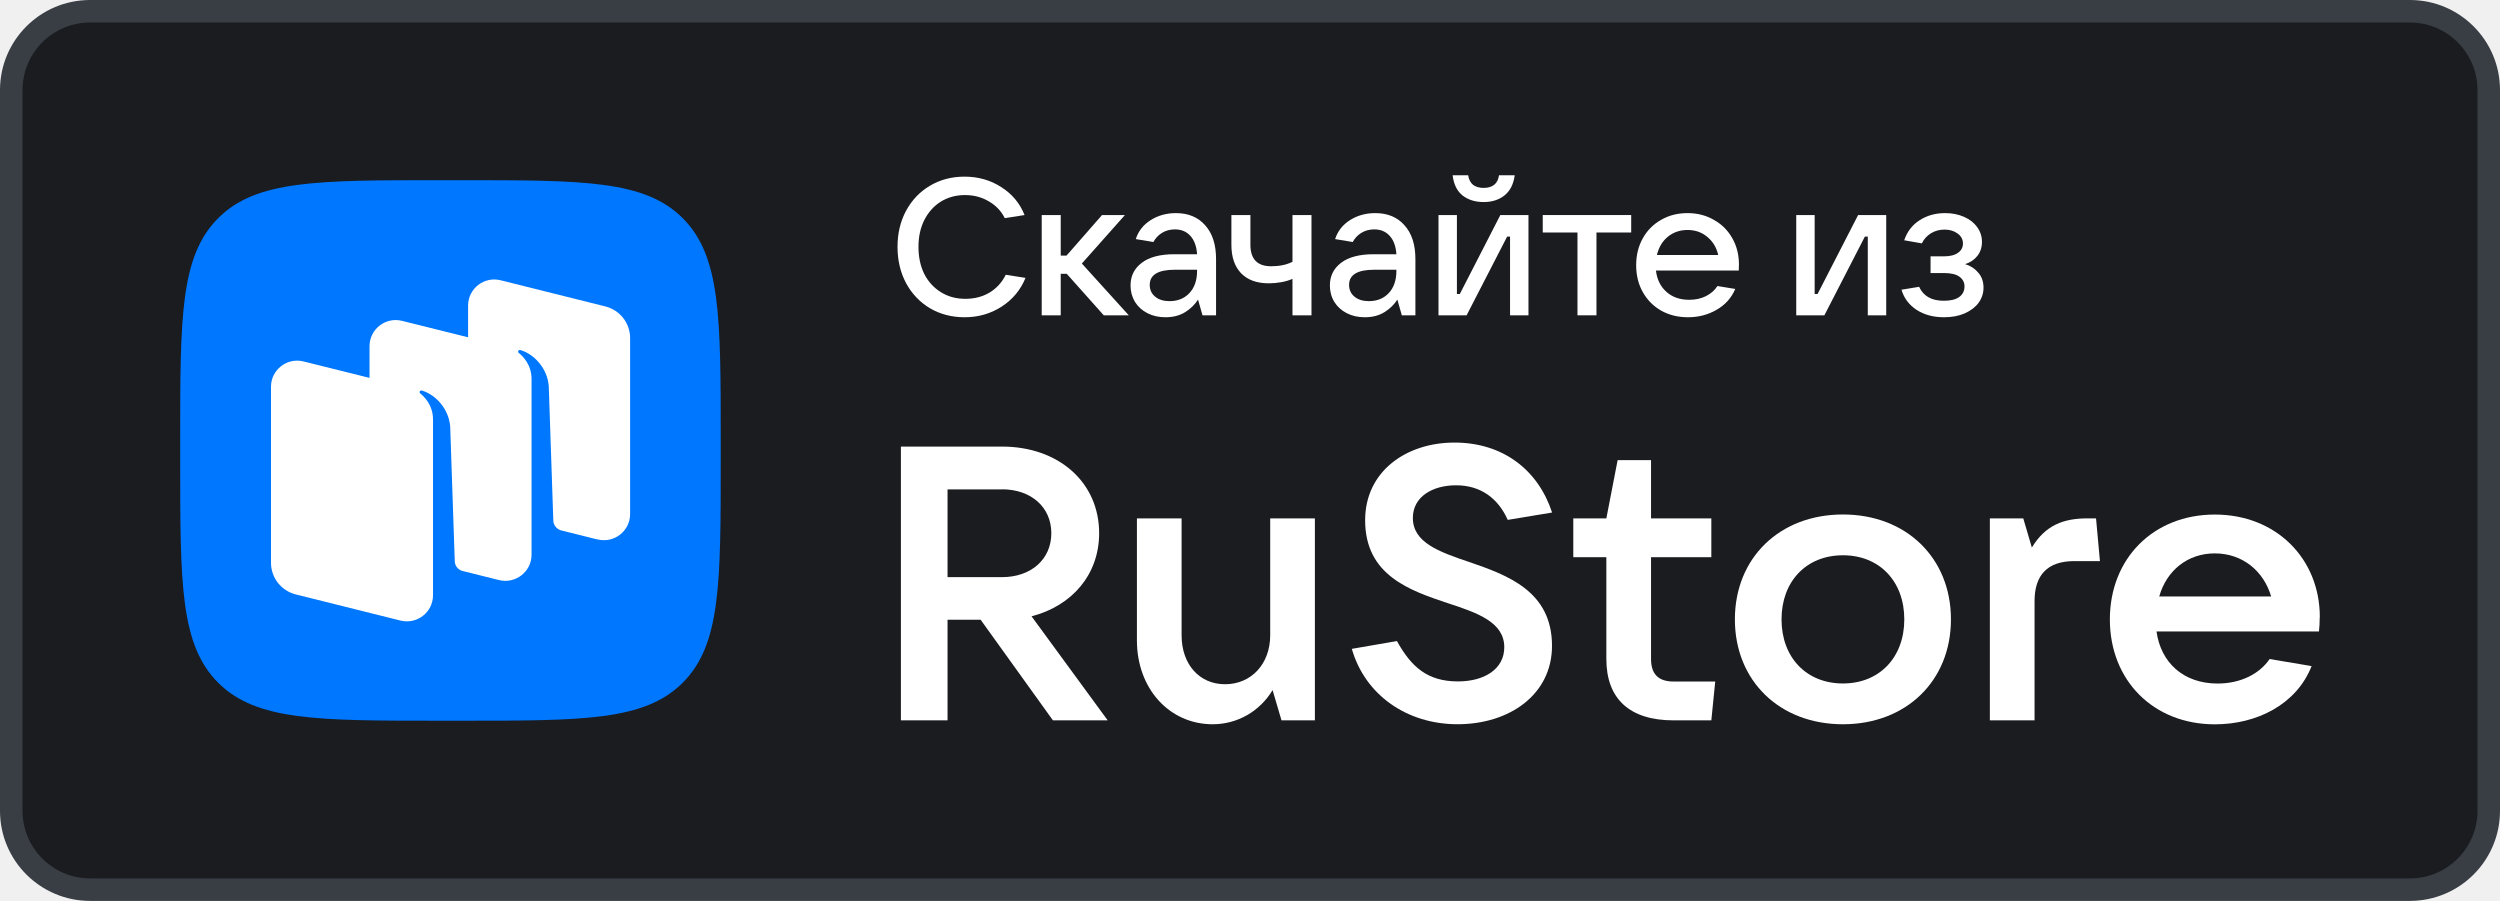
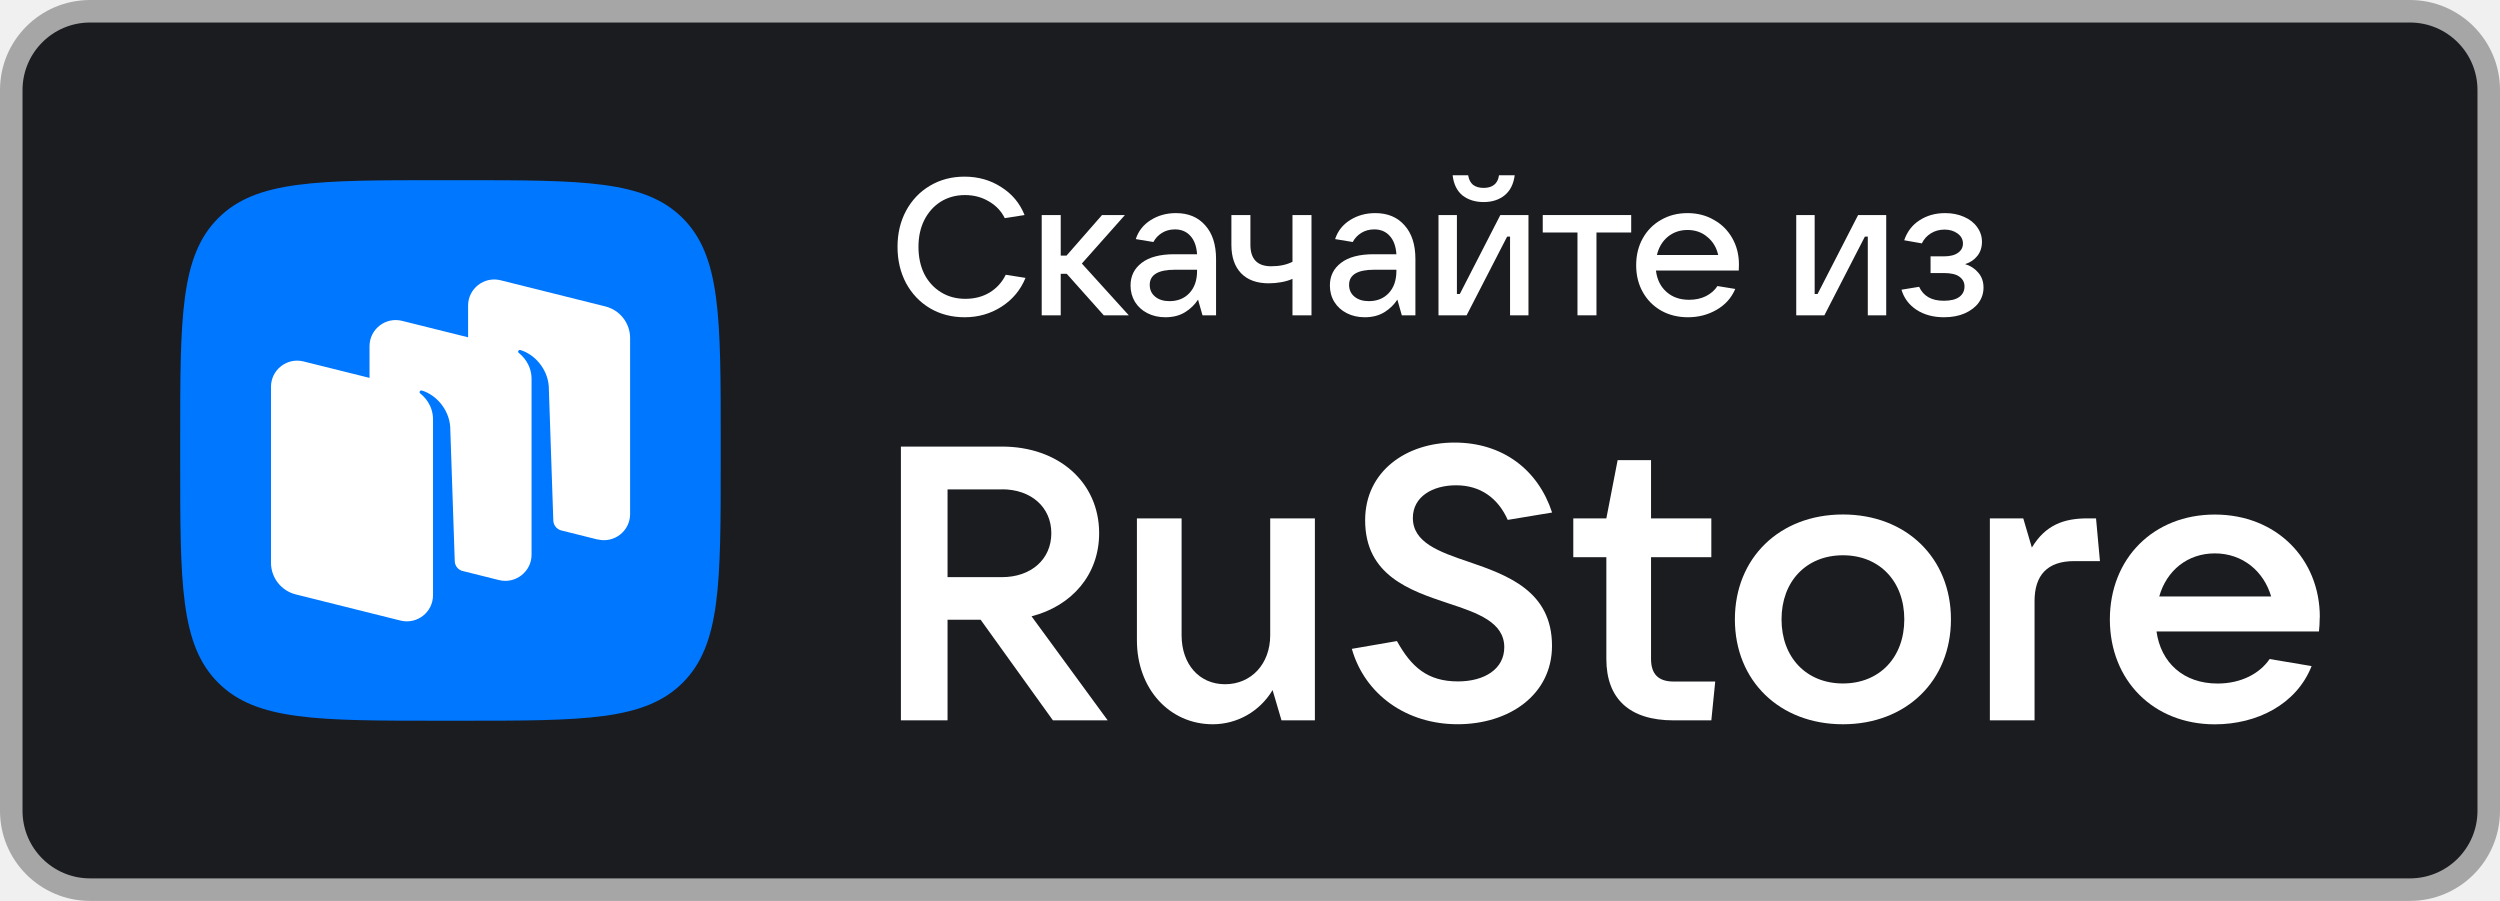
<svg xmlns="http://www.w3.org/2000/svg" width="111" height="40" viewBox="0 0 111 40" fill="none">
  <g clip-path="url(#clip0_9015_8085)">
-     <rect x="0.5" y="0.5" width="110" height="39" rx="3.5" fill="#1A1C20" stroke="#393E45" />
+     <rect x="0.5" y="0.5" width="110" height="39" rx="3.5" fill="#1A1C20" stroke="#a6a6a6" />
    <path d="M45.798 27.365C47.608 26.898 48.802 25.501 48.802 23.675C48.802 21.416 47.006 19.828 44.487 19.828H40V31.984H42.071V27.515H43.539L46.75 31.984H49.182L45.798 27.361V27.365ZM44.487 21.725C45.783 21.725 46.679 22.52 46.679 23.675C46.679 24.831 45.783 25.625 44.487 25.625H42.071V21.729H44.487V21.725Z" fill="white" />
    <path d="M53.845 32.157C54.933 32.157 55.934 31.588 56.503 30.64L56.898 31.983H58.381V23.016H56.397V28.207C56.397 29.484 55.55 30.38 54.394 30.38C53.239 30.38 52.463 29.484 52.463 28.207V23.016H50.479V28.43C50.479 30.587 51.928 32.157 53.845 32.157Z" fill="white" />
    <path d="M64.715 32.156C67.012 32.156 68.909 30.846 68.909 28.674C68.909 26.242 66.925 25.534 65.216 24.947C63.887 24.499 62.731 24.085 62.731 22.997C62.731 22.048 63.612 21.547 64.648 21.547C65.736 21.547 66.511 22.116 66.944 23.083L68.913 22.756C68.292 20.858 66.722 19.65 64.58 19.65C62.438 19.65 60.612 20.926 60.612 23.098C60.612 25.549 62.596 26.219 64.305 26.788C65.615 27.217 66.79 27.631 66.79 28.738C66.79 29.706 65.909 30.255 64.734 30.255C63.386 30.255 62.664 29.619 62.024 28.463L60.021 28.809C60.608 30.861 62.472 32.156 64.715 32.156Z" fill="white" />
    <path d="M74.308 30.26C73.634 30.26 73.306 29.932 73.306 29.258V24.741H75.983V23.016H73.306V20.43H71.823L71.322 23.016H69.854V24.741H71.322V29.258C71.322 31.016 72.339 31.984 74.308 31.984H75.983L76.156 30.26H74.308Z" fill="white" />
    <path d="M81.826 32.157C84.638 32.157 86.622 30.226 86.622 27.5C86.622 24.774 84.638 22.843 81.826 22.843C79.013 22.843 77.029 24.774 77.029 27.5C77.029 30.226 79.013 32.157 81.826 32.157ZM81.826 30.346C80.203 30.346 79.1 29.19 79.1 27.5C79.1 25.81 80.203 24.654 81.826 24.654C83.448 24.654 84.551 25.81 84.551 27.5C84.551 29.19 83.448 30.346 81.826 30.346Z" fill="white" />
    <path d="M90.334 31.983V26.69C90.334 25.553 90.888 24.913 92.096 24.913H93.237L93.064 23.016H92.683C91.629 23.016 90.82 23.31 90.214 24.311L89.833 23.016H88.35V31.983H90.334Z" fill="white" />
    <path d="M103 27.398C103 24.811 101.069 22.846 98.339 22.846C95.61 22.846 93.678 24.796 93.678 27.503C93.678 30.21 95.61 32.16 98.339 32.16C100.203 32.16 101.965 31.279 102.635 29.574L100.771 29.261C100.338 29.901 99.51 30.349 98.46 30.349C96.943 30.349 95.941 29.419 95.749 28.038H102.962C102.981 27.849 102.996 27.642 102.996 27.398M98.335 24.57C99.578 24.57 100.512 25.365 100.839 26.483H95.87C96.197 25.327 97.131 24.57 98.339 24.57" fill="white" />
    <path d="M9.688 30.314C11.376 32 14.09 32 19.521 32H20.479C25.91 32 28.624 32 30.312 30.314C32 28.628 32 25.912 32 20.48V19.52C32 14.088 32 11.372 30.312 9.686C28.624 8 25.906 8 20.479 8H19.521C14.09 8 11.372 8 9.688 9.686C8 11.376 8 14.092 8 19.52V20.48C8 25.912 8 28.628 9.688 30.314Z" fill="#0077FF" />
    <path fill-rule="evenodd" clip-rule="evenodd" d="M26.528 23.953L24.908 23.548C24.713 23.492 24.575 23.316 24.567 23.114L24.365 17.145C24.305 16.355 23.721 15.726 23.107 15.542C23.073 15.531 23.036 15.542 23.017 15.576C22.995 15.606 23.006 15.647 23.032 15.669C23.182 15.785 23.601 16.168 23.601 16.827V24.631C23.601 25.384 22.886 25.938 22.153 25.755L20.506 25.343C20.322 25.279 20.195 25.11 20.191 24.912L19.989 18.944C19.929 18.153 19.346 17.524 18.732 17.34C18.698 17.329 18.661 17.34 18.642 17.374C18.619 17.404 18.631 17.445 18.657 17.468C18.806 17.584 19.226 17.966 19.226 18.625V25.129V26.429C19.226 27.182 18.515 27.737 17.781 27.553L13.132 26.392C12.485 26.231 12.032 25.65 12.032 24.987V17.172C12.032 16.419 12.743 15.864 13.476 16.048L16.407 16.778V15.37C16.407 14.617 17.118 14.062 17.852 14.246L20.783 14.976V13.568C20.783 12.815 21.494 12.26 22.228 12.444L26.876 13.605C27.524 13.766 27.977 14.347 27.977 15.01V22.825C27.977 23.578 27.266 24.133 26.532 23.949" fill="white" />
    <path d="M42.829 14.086C42.261 14.086 41.75 13.954 41.297 13.69C40.843 13.42 40.487 13.047 40.229 12.571C39.976 12.094 39.85 11.557 39.85 10.96C39.85 10.364 39.976 9.83 40.229 9.359C40.487 8.882 40.84 8.512 41.288 8.248C41.741 7.978 42.252 7.843 42.821 7.843C43.435 7.843 43.98 7.998 44.457 8.308C44.939 8.613 45.283 9.026 45.49 9.548L44.612 9.686C44.451 9.365 44.213 9.115 43.897 8.937C43.587 8.753 43.237 8.661 42.846 8.661C42.445 8.661 42.086 8.759 41.77 8.954C41.46 9.149 41.216 9.422 41.038 9.772C40.866 10.117 40.78 10.513 40.78 10.96C40.78 11.414 40.866 11.816 41.038 12.166C41.216 12.51 41.463 12.78 41.779 12.975C42.094 13.171 42.456 13.268 42.864 13.268C43.266 13.268 43.621 13.176 43.931 12.993C44.247 12.803 44.488 12.539 44.655 12.2L45.533 12.338C45.315 12.872 44.962 13.297 44.474 13.613C43.986 13.928 43.438 14.086 42.829 14.086Z" fill="white" />
    <path d="M50.118 14H49.007L47.363 12.157H47.096V14H46.252V9.548H47.096V11.348H47.354L48.93 9.548H49.946L48.034 11.701L50.118 14Z" fill="white" />
    <path d="M52.211 9.462C52.762 9.462 53.195 9.643 53.511 10.005C53.833 10.361 53.993 10.86 53.993 11.503V14H53.391L53.193 13.303C53.049 13.526 52.857 13.713 52.616 13.862C52.375 14.011 52.085 14.086 51.746 14.086C51.447 14.086 51.181 14.026 50.945 13.905C50.71 13.785 50.526 13.618 50.394 13.406C50.262 13.188 50.196 12.944 50.196 12.674C50.196 12.255 50.363 11.919 50.696 11.667C51.028 11.414 51.511 11.288 52.142 11.288H53.15C53.127 10.938 53.029 10.668 52.857 10.478C52.684 10.283 52.455 10.185 52.168 10.185C51.95 10.185 51.758 10.237 51.591 10.341C51.425 10.444 51.298 10.579 51.212 10.745L50.429 10.616C50.543 10.26 50.764 9.979 51.092 9.772C51.419 9.566 51.792 9.462 52.211 9.462ZM51.927 13.371C52.288 13.371 52.581 13.254 52.805 13.018C53.035 12.777 53.15 12.447 53.15 12.028V11.976H52.168C51.422 11.976 51.048 12.2 51.048 12.648C51.048 12.866 51.129 13.041 51.29 13.173C51.45 13.305 51.663 13.371 51.927 13.371Z" fill="white" />
    <path d="M57.386 12.381C57.248 12.444 57.085 12.493 56.895 12.528C56.706 12.562 56.519 12.579 56.336 12.579C55.802 12.579 55.392 12.43 55.104 12.132C54.817 11.833 54.674 11.411 54.674 10.866V9.548H55.518V10.866C55.518 11.503 55.825 11.822 56.439 11.822C56.812 11.822 57.128 11.755 57.386 11.623V9.548H58.23V14H57.386V12.381Z" fill="white" />
    <path d="M61.061 9.462C61.612 9.462 62.046 9.643 62.361 10.005C62.683 10.361 62.844 10.86 62.844 11.503V14H62.241L62.043 13.303C61.899 13.526 61.707 13.713 61.466 13.862C61.225 14.011 60.935 14.086 60.596 14.086C60.298 14.086 60.031 14.026 59.796 13.905C59.56 13.785 59.377 13.618 59.245 13.406C59.112 13.188 59.047 12.944 59.047 12.674C59.047 12.255 59.213 11.919 59.546 11.667C59.879 11.414 60.361 11.288 60.992 11.288H62C61.977 10.938 61.879 10.668 61.707 10.478C61.535 10.283 61.305 10.185 61.018 10.185C60.8 10.185 60.608 10.237 60.441 10.341C60.275 10.444 60.149 10.579 60.062 10.745L59.279 10.616C59.394 10.26 59.615 9.979 59.942 9.772C60.269 9.566 60.642 9.462 61.061 9.462ZM60.777 13.371C61.139 13.371 61.432 13.254 61.656 13.018C61.885 12.777 62 12.447 62 12.028V11.976H61.018C60.272 11.976 59.899 12.2 59.899 12.648C59.899 12.866 59.979 13.041 60.14 13.173C60.301 13.305 60.513 13.371 60.777 13.371Z" fill="white" />
    <path d="M65.117 14H63.869V9.548H64.687V13.053H64.816L66.615 9.548H67.864V14H67.046V10.504H66.917L65.117 14ZM65.875 8.971C65.502 8.971 65.189 8.874 64.936 8.679C64.69 8.478 64.543 8.179 64.497 7.783H65.186C65.215 7.967 65.287 8.108 65.401 8.205C65.522 8.297 65.68 8.343 65.875 8.343C66.07 8.343 66.225 8.297 66.34 8.205C66.46 8.108 66.532 7.967 66.555 7.783H67.253C67.201 8.179 67.049 8.478 66.796 8.679C66.549 8.874 66.242 8.971 65.875 8.971Z" fill="white" />
    <path d="M70.883 14H70.04V10.323H68.498V9.548H72.425V10.323H70.883V14Z" fill="white" />
    <path d="M77.209 11.744C77.209 11.859 77.207 11.948 77.201 12.011H73.524C73.57 12.407 73.725 12.723 73.989 12.958C74.253 13.194 74.589 13.311 74.996 13.311C75.278 13.311 75.527 13.257 75.746 13.148C75.969 13.033 76.139 12.883 76.254 12.7L77.046 12.829C76.874 13.231 76.595 13.541 76.21 13.759C75.832 13.977 75.41 14.086 74.945 14.086C74.503 14.086 74.107 13.989 73.757 13.793C73.406 13.592 73.134 13.317 72.939 12.967C72.743 12.617 72.646 12.22 72.646 11.778C72.646 11.331 72.743 10.932 72.939 10.582C73.134 10.232 73.403 9.959 73.748 9.764C74.092 9.563 74.486 9.462 74.927 9.462C75.364 9.462 75.754 9.563 76.099 9.764C76.449 9.959 76.721 10.232 76.917 10.582C77.112 10.926 77.209 11.313 77.209 11.744ZM74.927 10.211C74.589 10.211 74.296 10.312 74.049 10.513C73.808 10.714 73.647 10.983 73.567 11.322H76.288C76.213 10.989 76.053 10.722 75.806 10.521C75.565 10.315 75.272 10.211 74.927 10.211Z" fill="white" />
    <path d="M81.002 14H79.753V9.548H80.571V13.053H80.7L82.5 9.548H83.748V14H82.93V10.504H82.801L81.002 14Z" fill="white" />
    <path d="M87.25 11.727C87.485 11.796 87.68 11.922 87.835 12.106C87.99 12.284 88.068 12.505 88.068 12.769C88.068 13.015 87.996 13.239 87.853 13.44C87.709 13.636 87.503 13.793 87.233 13.914C86.969 14.029 86.662 14.086 86.311 14.086C85.841 14.086 85.436 13.977 85.097 13.759C84.759 13.535 84.535 13.237 84.426 12.863L85.209 12.734C85.399 13.148 85.763 13.354 86.303 13.354C86.601 13.354 86.828 13.3 86.983 13.191C87.144 13.076 87.224 12.918 87.224 12.717C87.224 12.539 87.15 12.396 87 12.287C86.857 12.178 86.624 12.123 86.303 12.123H85.717V11.382H86.303C86.578 11.382 86.788 11.331 86.931 11.227C87.081 11.124 87.155 10.986 87.155 10.814C87.155 10.63 87.075 10.481 86.914 10.366C86.759 10.252 86.567 10.194 86.337 10.194C86.113 10.194 85.912 10.249 85.734 10.358C85.557 10.467 85.422 10.616 85.33 10.806L84.546 10.668C84.678 10.283 84.905 9.988 85.227 9.781C85.554 9.568 85.933 9.462 86.363 9.462C86.673 9.462 86.951 9.517 87.198 9.626C87.451 9.735 87.646 9.887 87.784 10.082C87.927 10.277 87.999 10.495 87.999 10.737C87.999 10.983 87.93 11.193 87.792 11.365C87.655 11.537 87.474 11.658 87.25 11.727Z" fill="white" />
  </g>
  <defs>
    <clipPath id="clip0_9015_8085">
      <rect width="111" height="40" fill="white" />
    </clipPath>
  </defs>
</svg>
